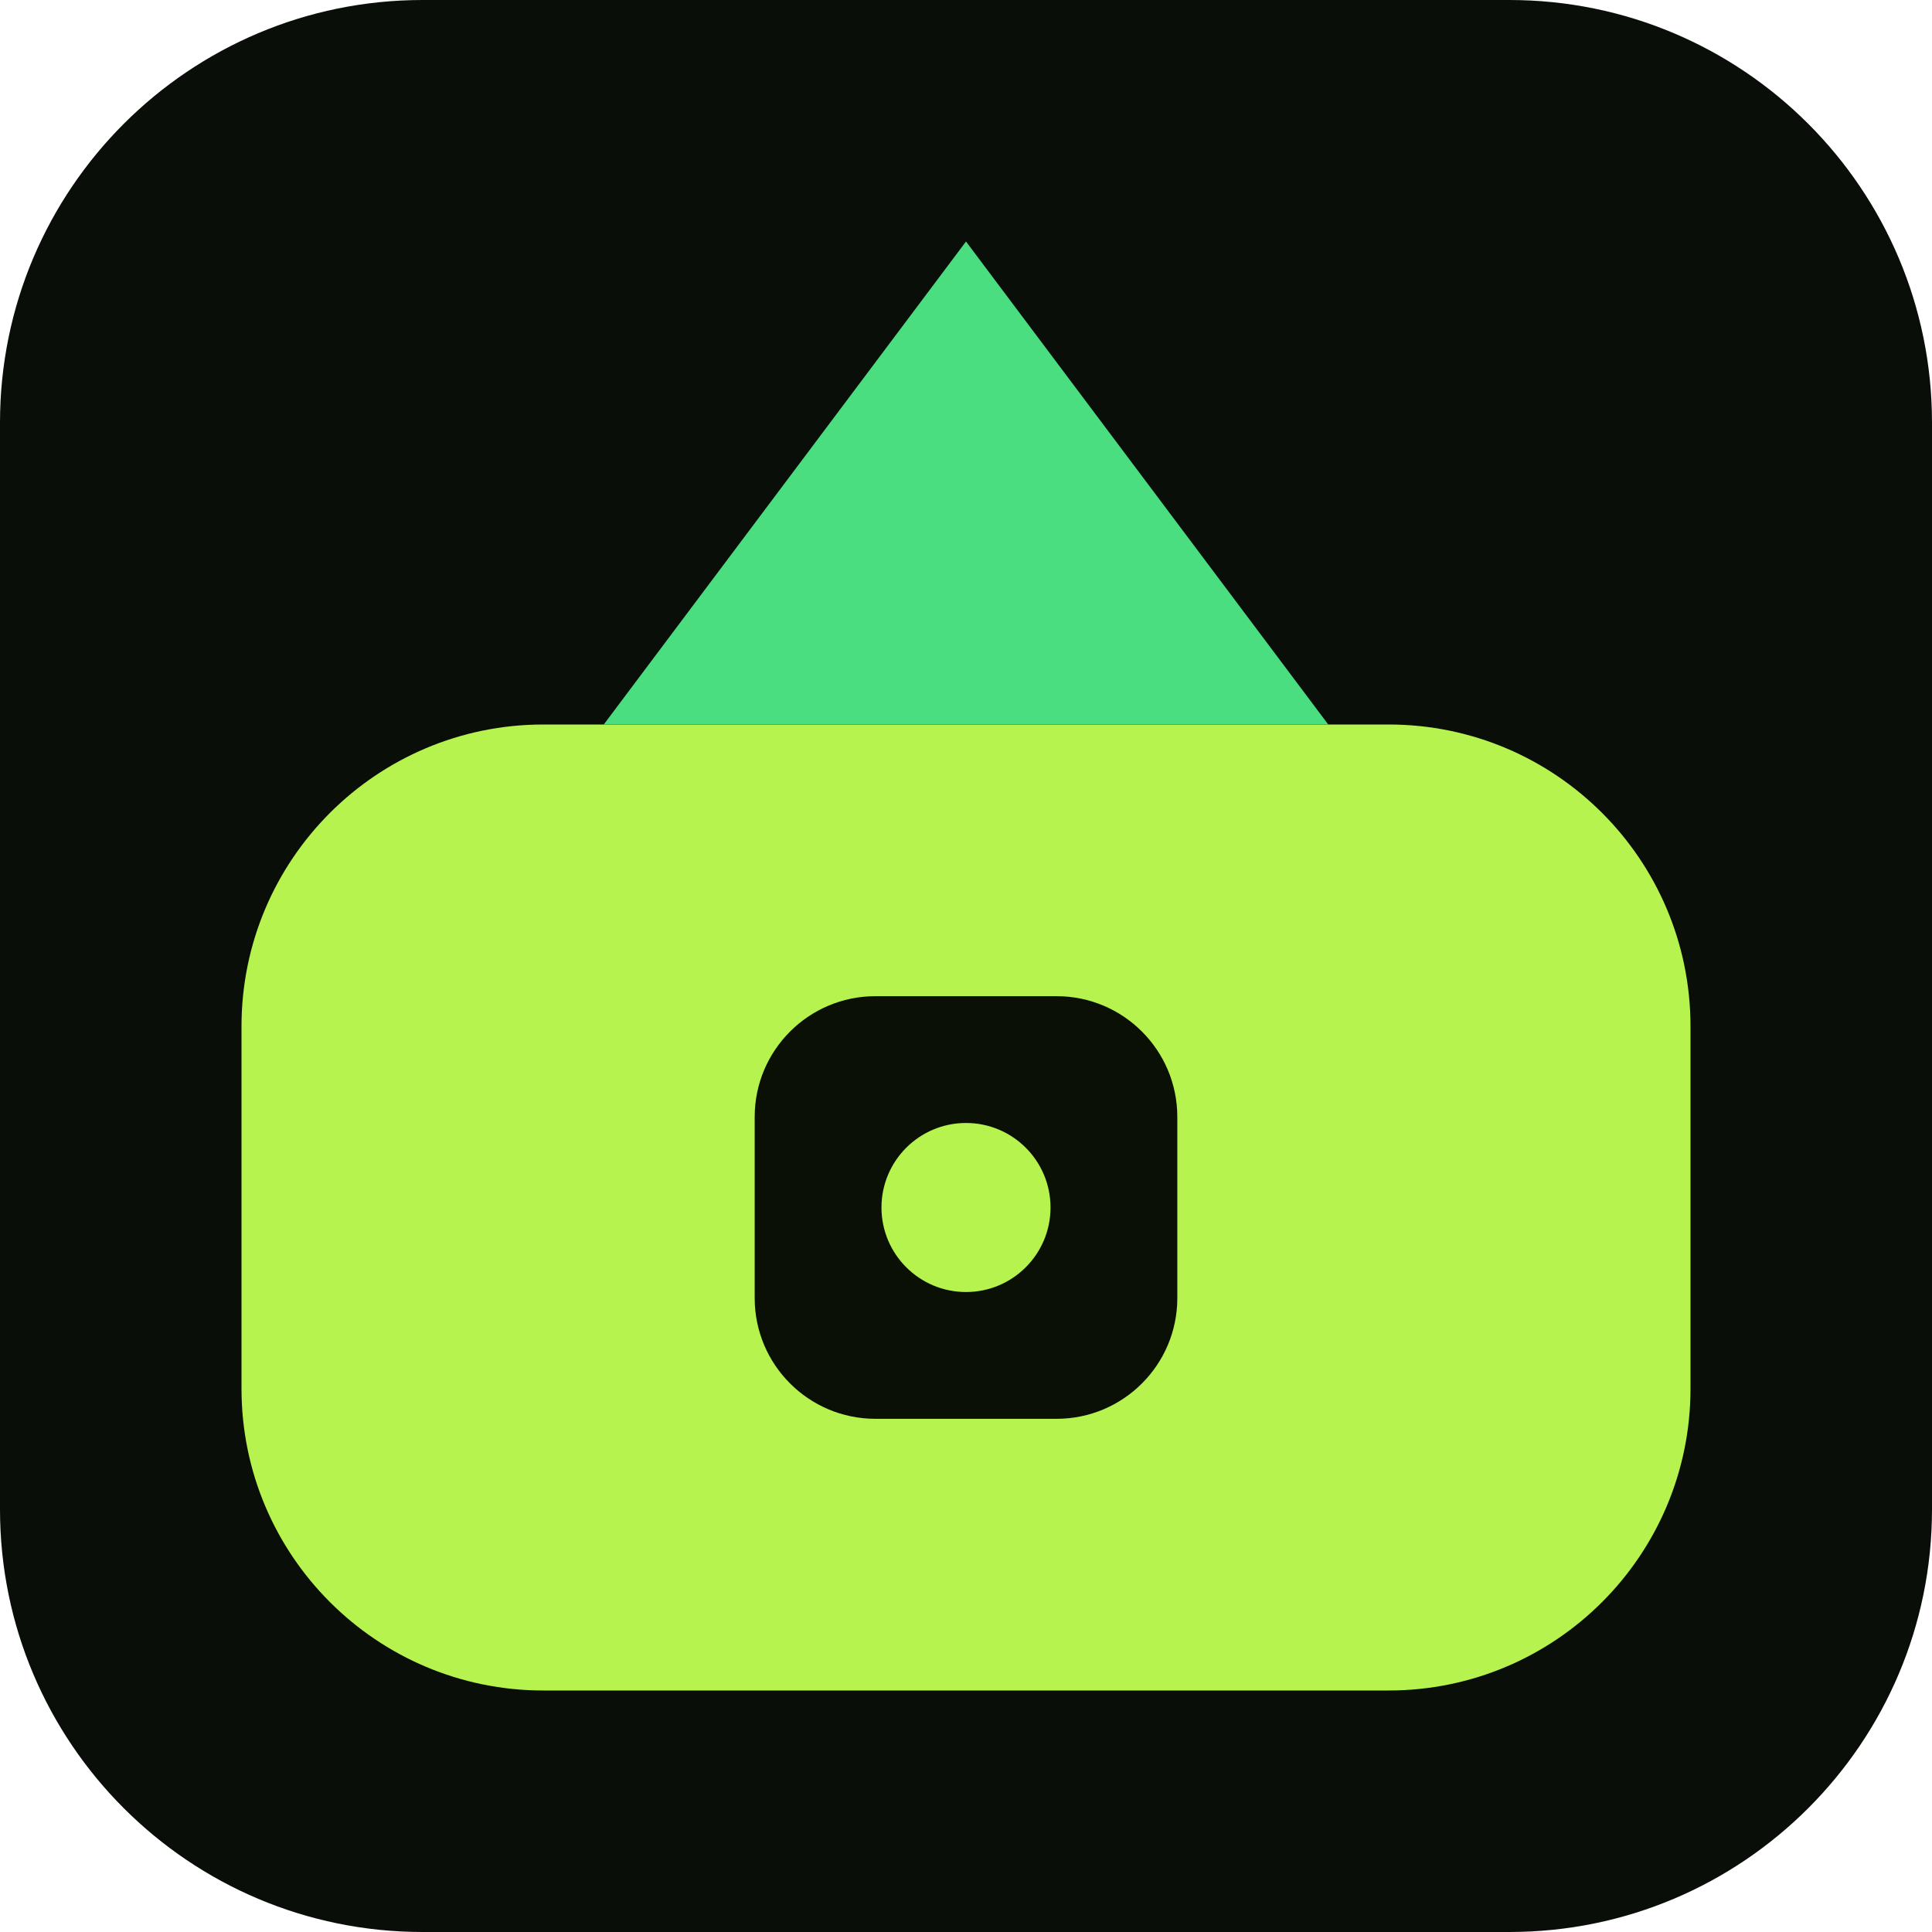
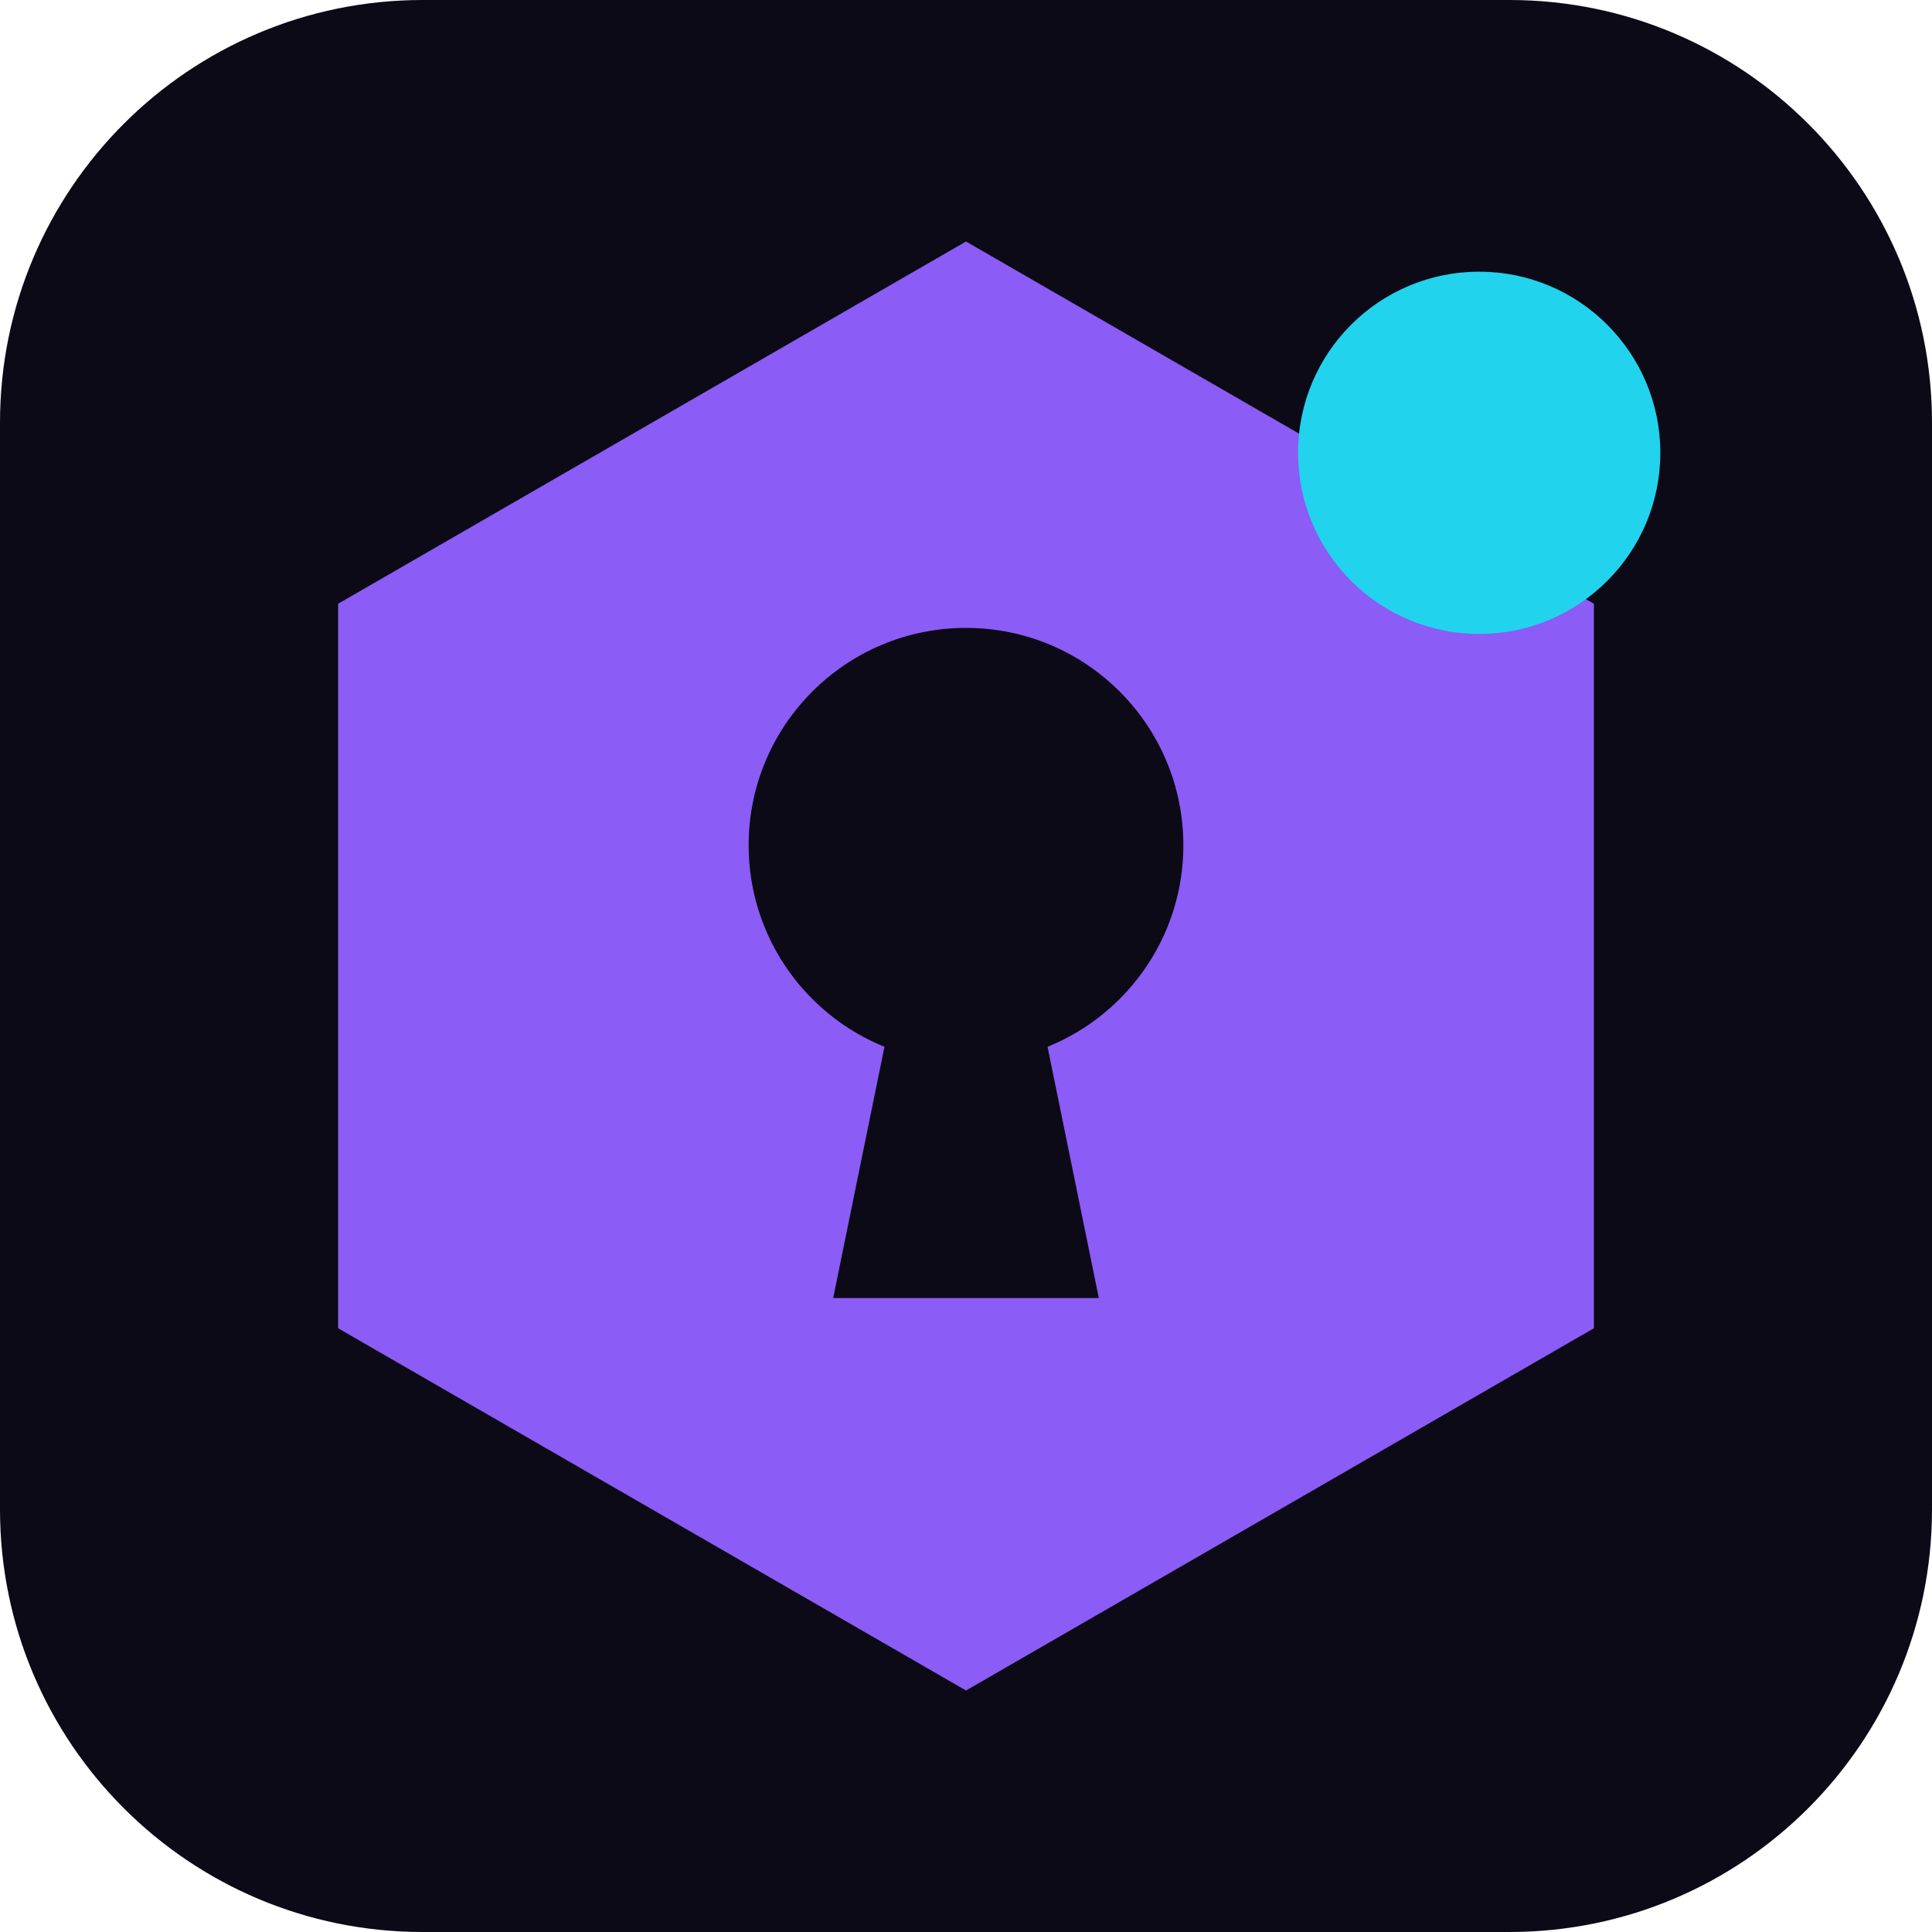
<svg xmlns="http://www.w3.org/2000/svg" viewBox="0 0 32 32" fill="none">
-   <rect width="32" height="32" rx="7" fill="#0a0e09" />
-   <rect x="4" y="12" width="24" height="16" rx="5" fill="#b6f34e" />
-   <path d="M16 4 L22 12 H10 Z" fill="#4ade80" />
-   <rect x="12.5" y="16.5" width="7" height="7" rx="2" fill="#0b1006" />
-   <circle cx="16" cy="20" r="1.4" fill="#b6f34e" />
+   <rect width="32" height="32" rx="7" fill="#0b0a16" />
+   <path d="M16 4l10.4 6v12L16 28 5.6 22V10L16 4z" fill="#8b5cf6" />
+   <circle cx="16" cy="14" r="3.6" fill="#0b0a16" />
+   <path d="M14.8 16.6h2.4l1 4.9h-4.4l1-4.9z" fill="#0b0a16" />
+   <circle cx="24.5" cy="7.5" r="3" fill="#22d3ee" />
</svg>
